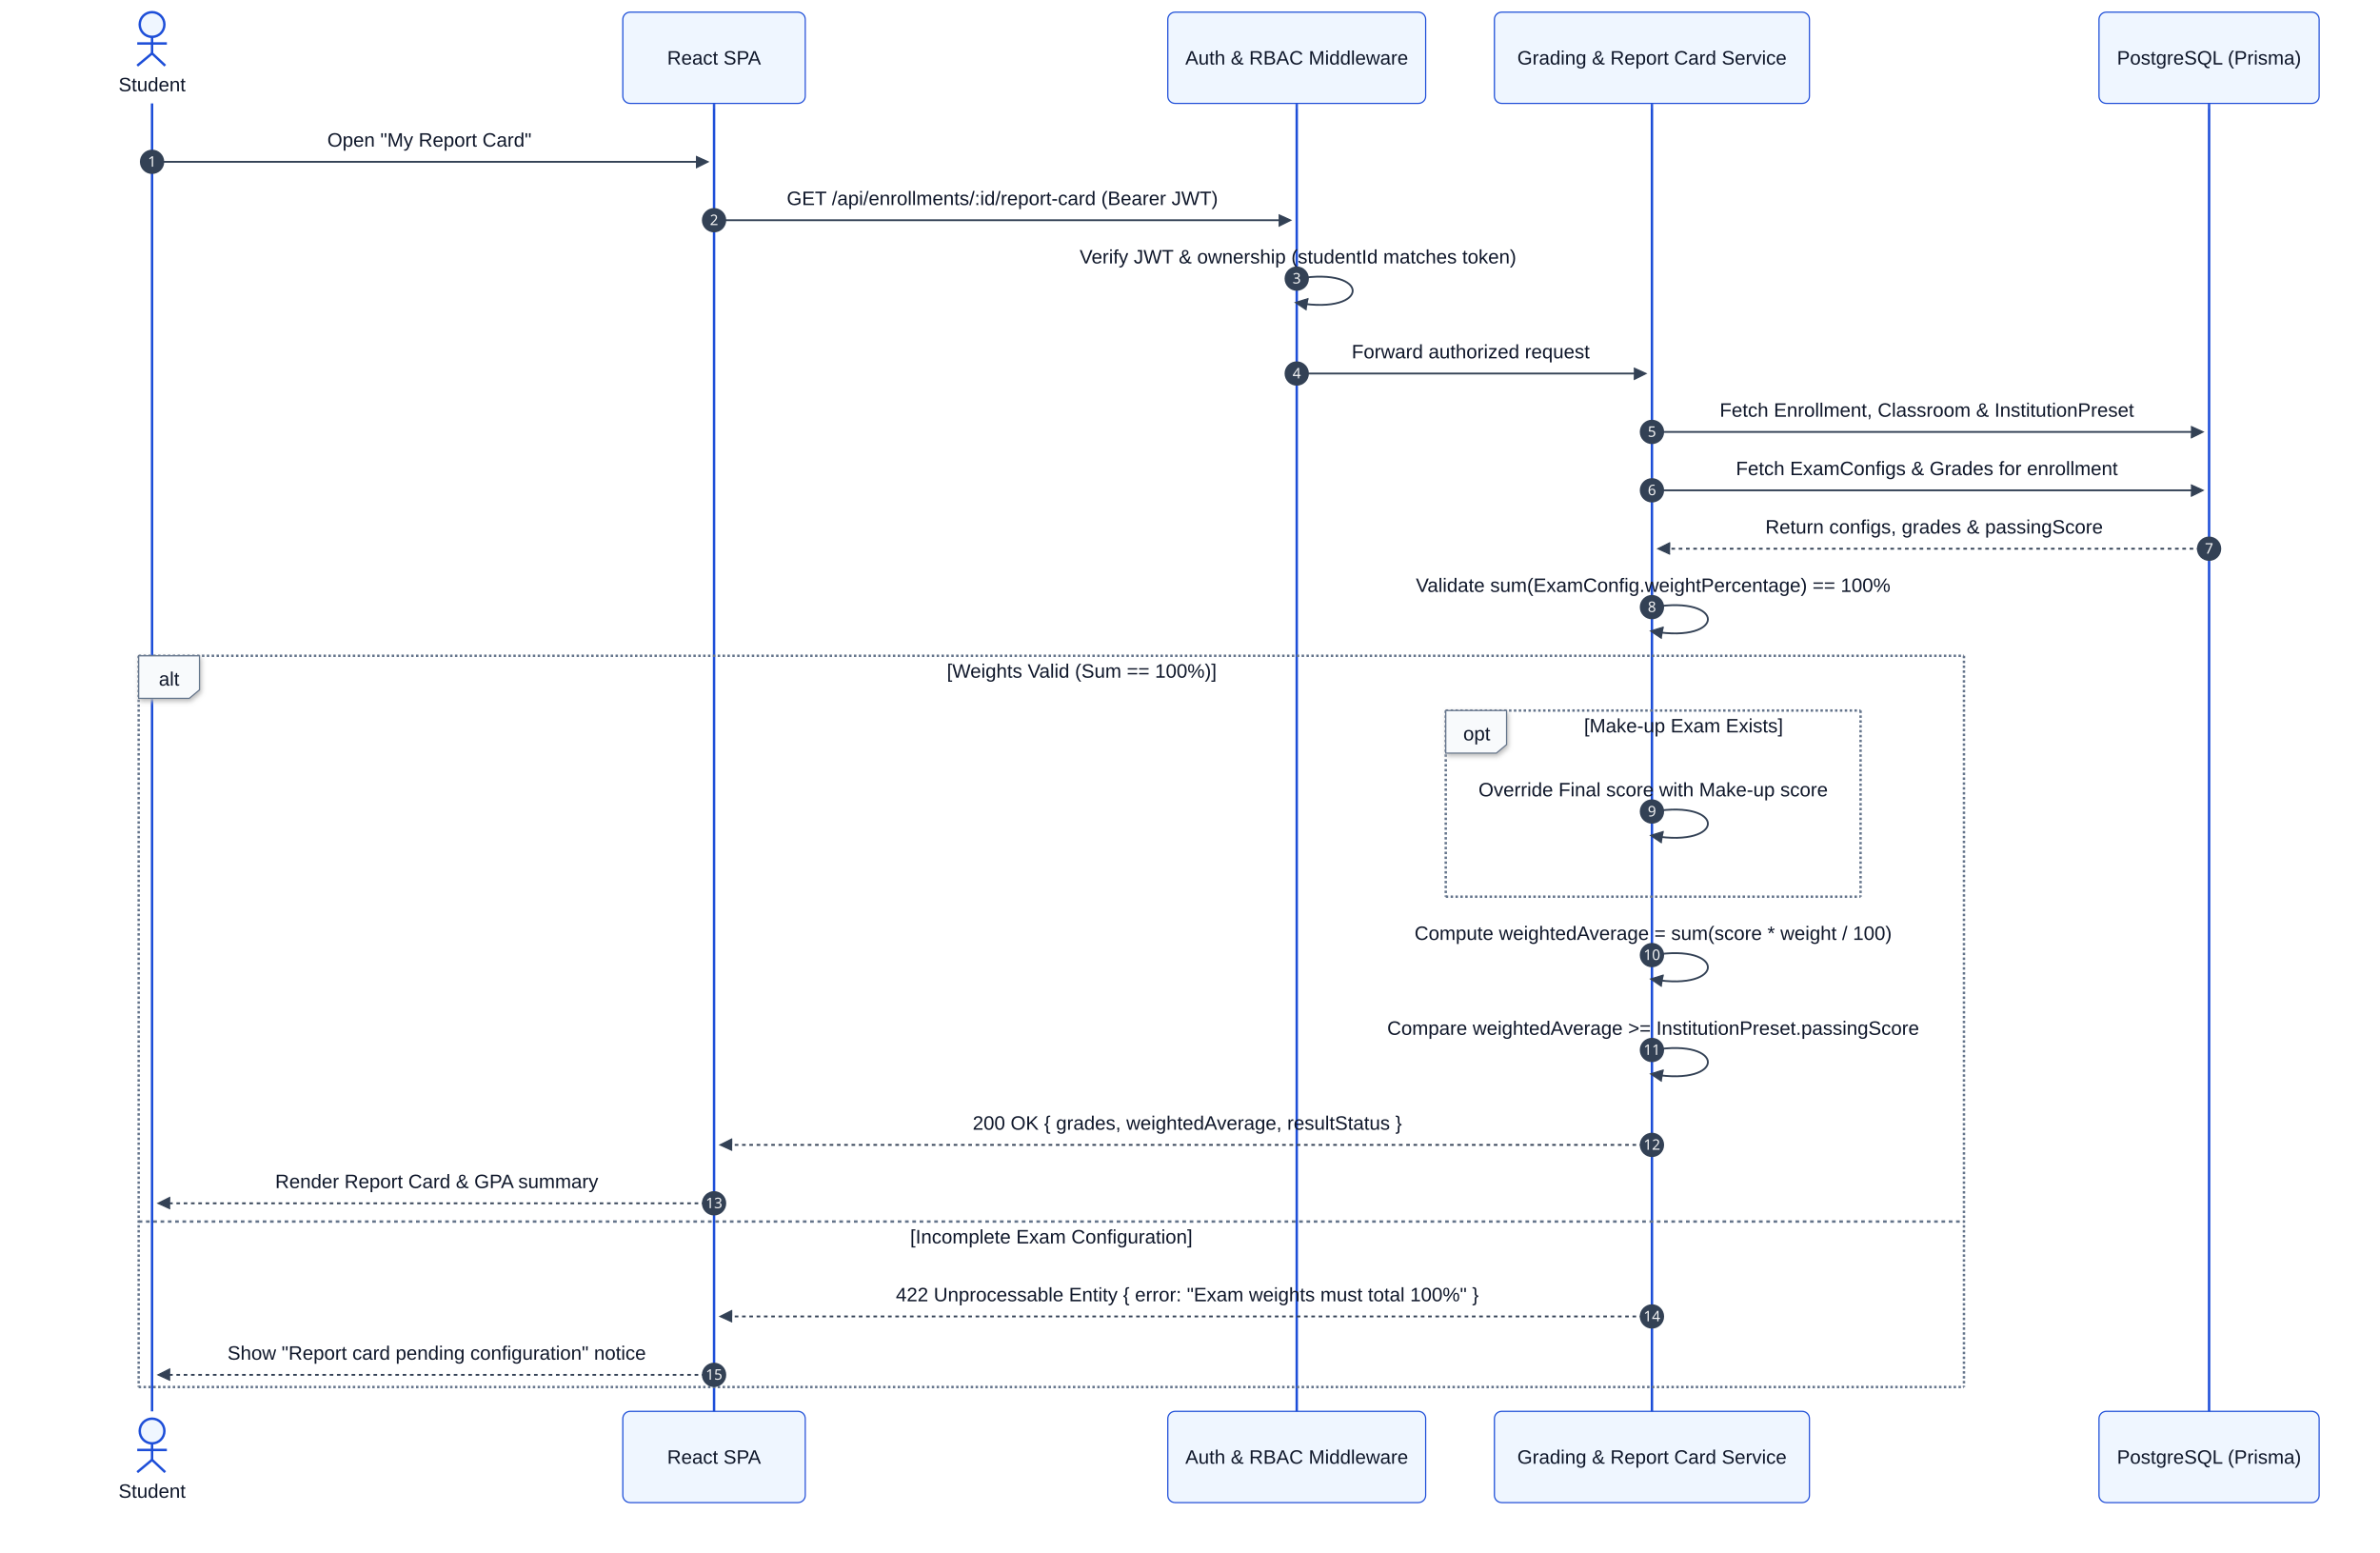
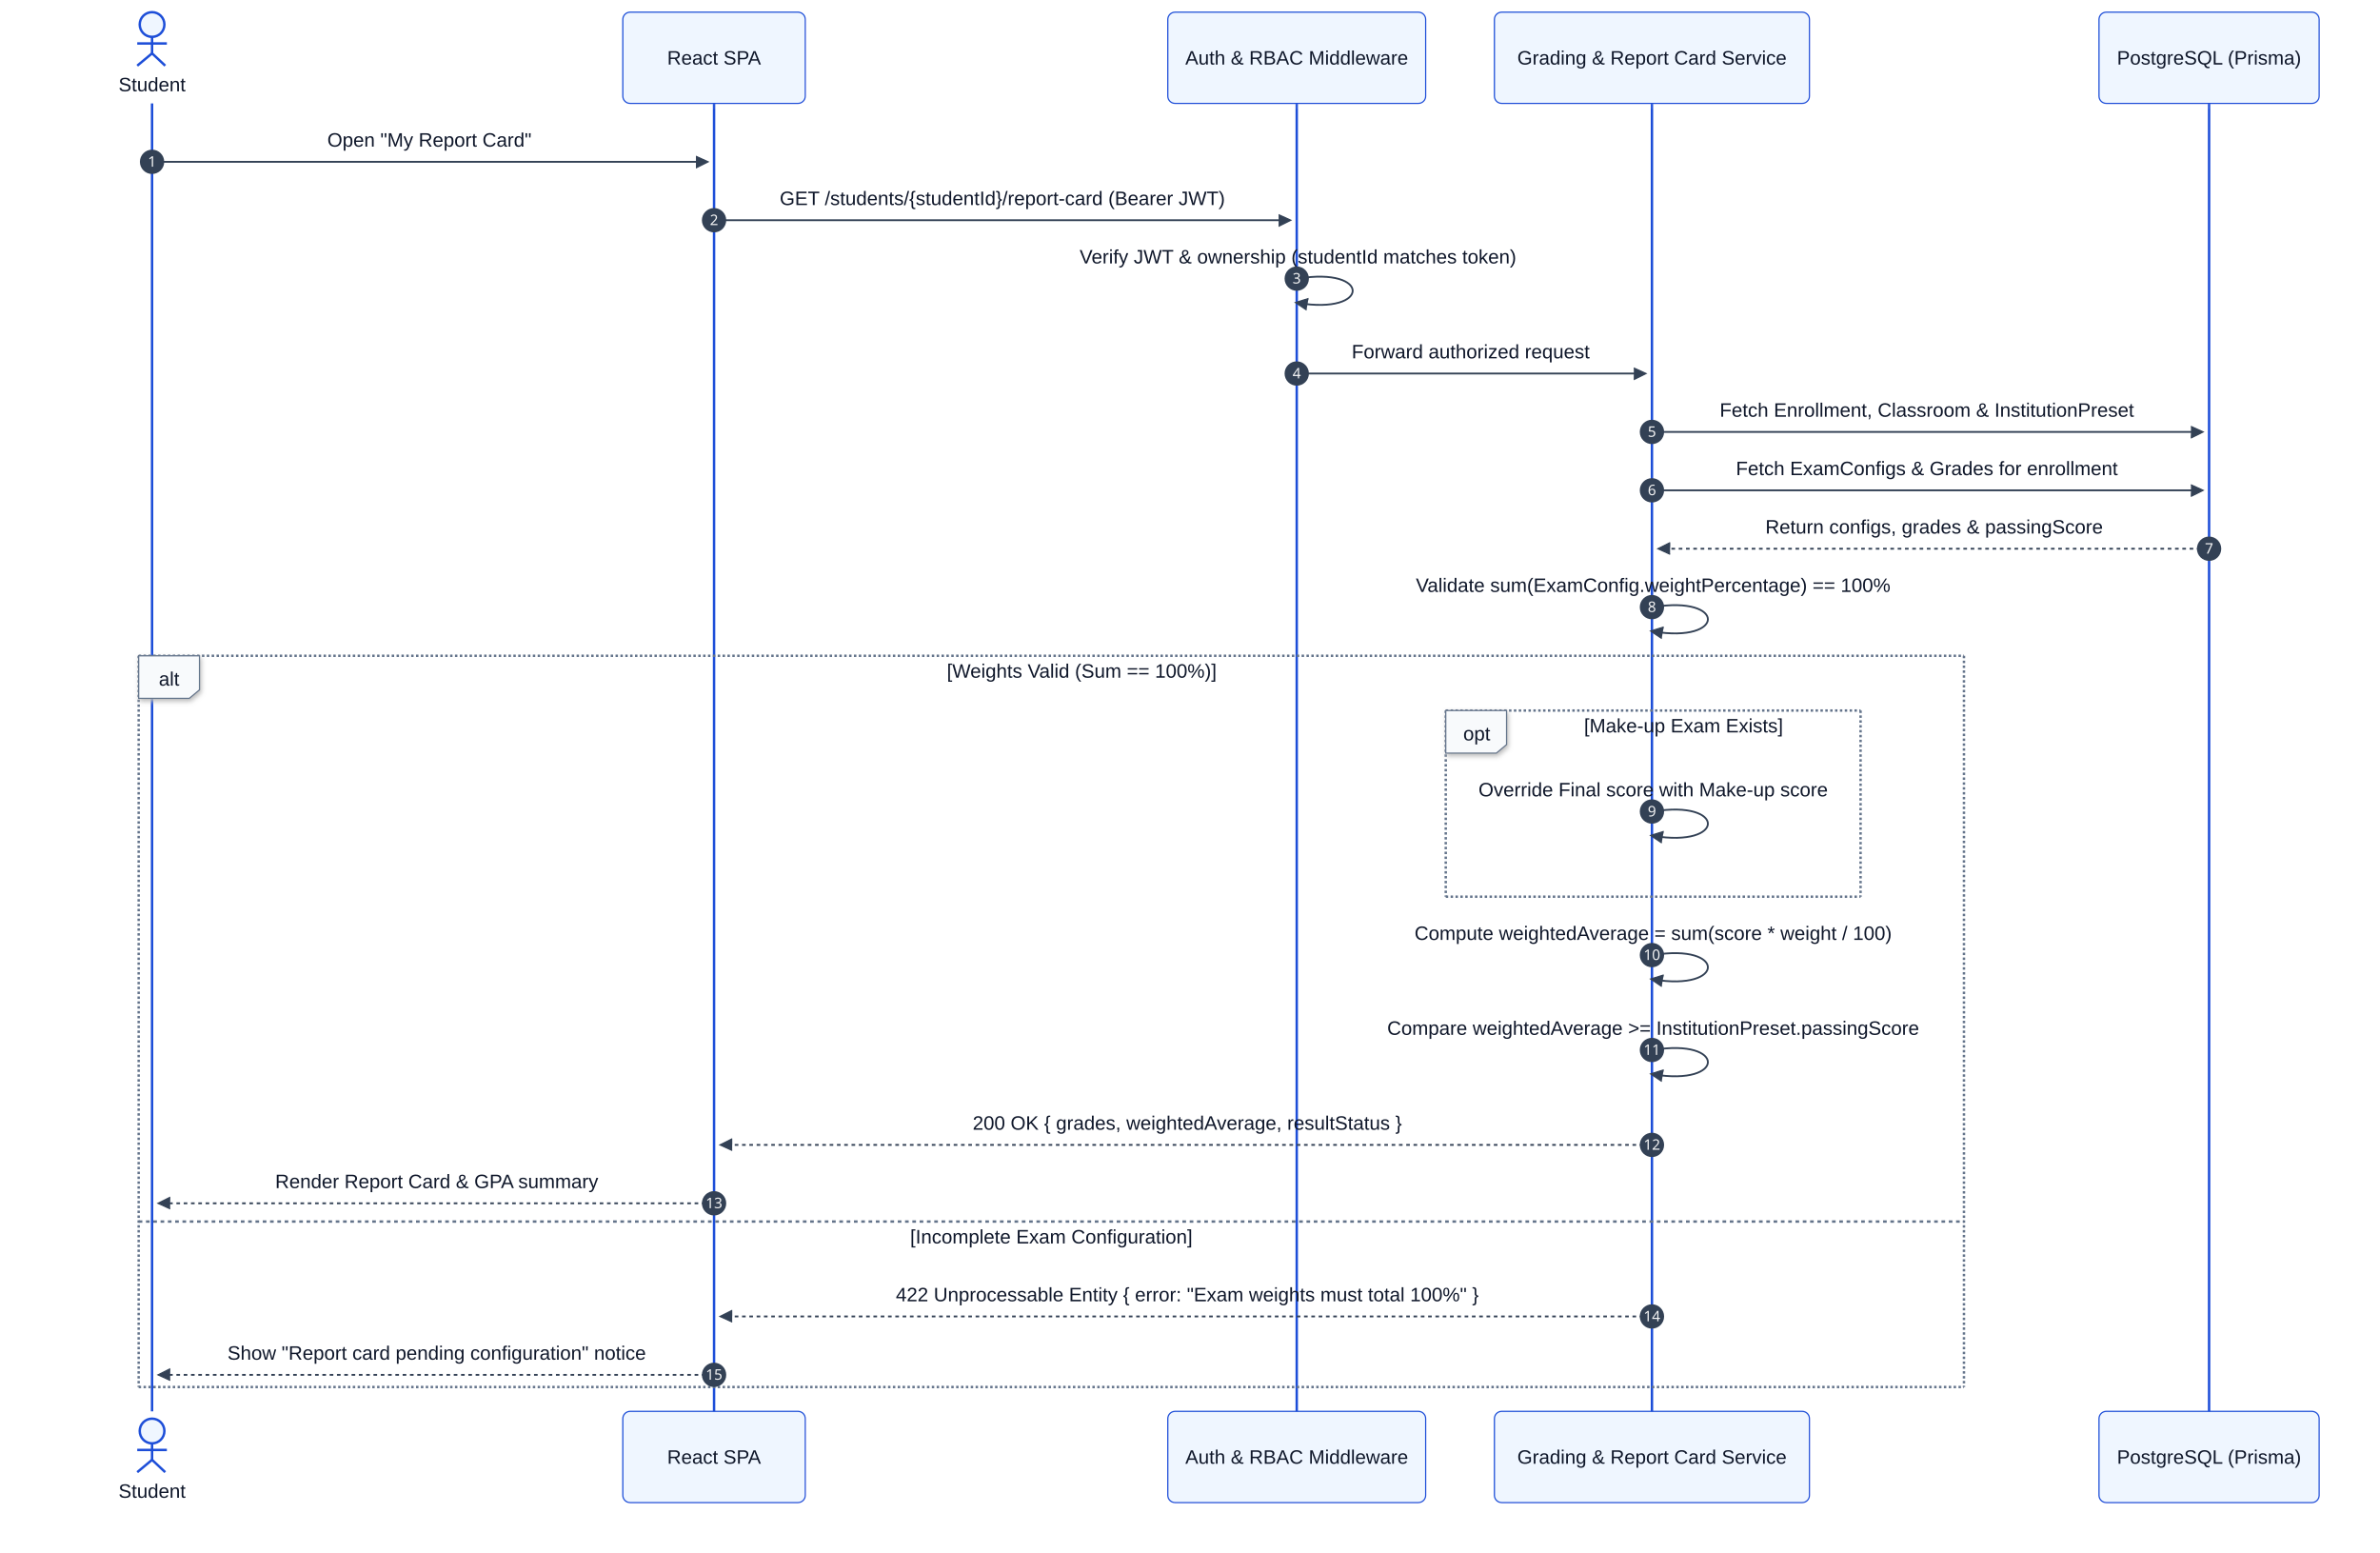
<svg xmlns="http://www.w3.org/2000/svg" xmlns:html="http://www.w3.org/1999/xhtml" id="export-svg" width="100%" style="max-width: 1956.5px; background: rgb(255, 255, 255);" viewBox="-50 -10 1956.5 1276" role="graphics-document document" aria-roledescription="sequence">
  <html:style>p {margin: 0;}</html:style>
  <g>
    <rect x="1675.5" y="1150" fill="#eaeaea" stroke="#666" width="181" height="75" name="DB" rx="6" ry="6" class="actor actor-bottom" data-look="neo" filter="url(#export-svg-drop-shadow)" />
    <text x="1766" y="1187.5" style="text-anchor: middle; font-size: 16px; font-weight: 400;" dominant-baseline="central" alignment-baseline="central" class="actor actor-box">
      <tspan x="1766" dy="0">PostgreSQL (Prisma)</tspan>
    </text>
  </g>
  <g>
    <rect x="1178.5" y="1150" fill="#eaeaea" stroke="#666" width="259" height="75" name="GradeSvc" rx="6" ry="6" class="actor actor-bottom" data-look="neo" filter="url(#export-svg-drop-shadow)" />
    <text x="1308" y="1187.5" style="text-anchor: middle; font-size: 16px; font-weight: 400;" dominant-baseline="central" alignment-baseline="central" class="actor actor-box">
      <tspan x="1308" dy="0">Grading &amp; Report Card Service</tspan>
    </text>
  </g>
  <g>
    <rect x="910" y="1150" fill="#eaeaea" stroke="#666" width="212" height="75" name="MW" rx="6" ry="6" class="actor actor-bottom" data-look="neo" filter="url(#export-svg-drop-shadow)" />
    <text x="1016" y="1187.5" style="text-anchor: middle; font-size: 16px; font-weight: 400;" dominant-baseline="central" alignment-baseline="central" class="actor actor-box">
      <tspan x="1016" dy="0">Auth &amp; RBAC Middleware</tspan>
    </text>
  </g>
  <g>
    <rect x="462" y="1150" fill="#eaeaea" stroke="#666" width="150" height="75" name="Web" rx="6" ry="6" class="actor actor-bottom" data-look="neo" filter="url(#export-svg-drop-shadow)" />
    <text x="537" y="1187.5" style="text-anchor: middle; font-size: 16px; font-weight: 400;" dominant-baseline="central" alignment-baseline="central" class="actor actor-box">
      <tspan x="537" dy="0">React SPA</tspan>
    </text>
  </g>
  <g />
  <g>
    <line id="actor29" x1="1766" y1="75" x2="1766" y2="1150" class="actor-line 200" stroke-width="0.5px" stroke="#999" name="DB" data-et="life-line" data-id="DB" />
    <g id="root-29" data-look="neo" data-et="participant" data-type="participant" data-id="DB">
      <rect x="1675.5" y="0" fill="#eaeaea" stroke="#666" width="181" height="75" name="DB" rx="6" ry="6" class="actor actor-top" data-look="neo" filter="url(#export-svg-drop-shadow)" />
      <text x="1766" y="37.5" style="text-anchor: middle; font-size: 16px; font-weight: 400;" dominant-baseline="central" alignment-baseline="central" class="actor actor-box">
        <tspan x="1766" dy="0">PostgreSQL (Prisma)</tspan>
      </text>
    </g>
  </g>
  <g>
    <line id="actor28" x1="1308" y1="75" x2="1308" y2="1150" class="actor-line 200" stroke-width="0.5px" stroke="#999" name="GradeSvc" data-et="life-line" data-id="GradeSvc" />
    <g id="root-28" data-look="neo" data-et="participant" data-type="participant" data-id="GradeSvc">
      <rect x="1178.5" y="0" fill="#eaeaea" stroke="#666" width="259" height="75" name="GradeSvc" rx="6" ry="6" class="actor actor-top" data-look="neo" filter="url(#export-svg-drop-shadow)" />
      <text x="1308" y="37.5" style="text-anchor: middle; font-size: 16px; font-weight: 400;" dominant-baseline="central" alignment-baseline="central" class="actor actor-box">
        <tspan x="1308" dy="0">Grading &amp; Report Card Service</tspan>
      </text>
    </g>
  </g>
  <g>
    <line id="actor27" x1="1016" y1="75" x2="1016" y2="1150" class="actor-line 200" stroke-width="0.5px" stroke="#999" name="MW" data-et="life-line" data-id="MW" />
    <g id="root-27" data-look="neo" data-et="participant" data-type="participant" data-id="MW">
      <rect x="910" y="0" fill="#eaeaea" stroke="#666" width="212" height="75" name="MW" rx="6" ry="6" class="actor actor-top" data-look="neo" filter="url(#export-svg-drop-shadow)" />
      <text x="1016" y="37.5" style="text-anchor: middle; font-size: 16px; font-weight: 400;" dominant-baseline="central" alignment-baseline="central" class="actor actor-box">
        <tspan x="1016" dy="0">Auth &amp; RBAC Middleware</tspan>
      </text>
    </g>
  </g>
  <g>
    <line id="actor26" x1="537" y1="75" x2="537" y2="1150" class="actor-line 200" stroke-width="0.5px" stroke="#999" name="Web" data-et="life-line" data-id="Web" />
    <g id="root-26" data-look="neo" data-et="participant" data-type="participant" data-id="Web">
      <rect x="462" y="0" fill="#eaeaea" stroke="#666" width="150" height="75" name="Web" rx="6" ry="6" class="actor actor-top" data-look="neo" filter="url(#export-svg-drop-shadow)" />
      <text x="537" y="37.5" style="text-anchor: middle; font-size: 16px; font-weight: 400;" dominant-baseline="central" alignment-baseline="central" class="actor actor-box">
        <tspan x="537" dy="0">React SPA</tspan>
      </text>
    </g>
  </g>
  <g>
    <line id="actor25" x1="75" y1="75" x2="75" y2="1150" class="actor-line 200" stroke-width="0.5px" stroke="#999" name="Student" data-et="life-line" data-id="Student" />
  </g>
  <style>#export-svg{font-family:"trebuchet ms",verdana,arial,sans-serif;font-size:16px;fill:#333;}@keyframes edge-animation-frame{from{stroke-dashoffset:0;}}@keyframes dash{to{stroke-dashoffset:0;}}#export-svg .edge-animation-slow{stroke-dasharray:9,5!important;stroke-dashoffset:900;animation:dash 50s linear infinite;stroke-linecap:round;}#export-svg .edge-animation-fast{stroke-dasharray:9,5!important;stroke-dashoffset:900;animation:dash 20s linear infinite;stroke-linecap:round;}#export-svg .error-icon{fill:hsl(220.588, 100%, 98.333%);}#export-svg .error-text{fill:rgb(8.5, 5.75, 0);stroke:rgb(8.5, 5.75, 0);}#export-svg .edge-thickness-normal{stroke-width:1px;}#export-svg .edge-thickness-thick{stroke-width:3.5px;}#export-svg .edge-pattern-solid{stroke-dasharray:0;}#export-svg .edge-thickness-invisible{stroke-width:0;fill:none;}#export-svg .edge-pattern-dashed{stroke-dasharray:3;}#export-svg .edge-pattern-dotted{stroke-dasharray:2;}#export-svg .marker{fill:#0b0b0b;stroke:#0b0b0b;}#export-svg .marker.cross{stroke:#0b0b0b;}#export-svg svg{font-family:"trebuchet ms",verdana,arial,sans-serif;font-size:16px;}#export-svg p{margin:0;}#export-svg .actor{stroke:#1D4ED8;fill:#EFF6FF;stroke-width:1;}#export-svg rect.actor.outer-path[data-look="neo"]{filter:drop-shadow( 1px 2px 2px rgba(185,185,185,1));}#export-svg rect.note[data-look="neo"]{stroke:#CA8A04;fill:#FEF9C3;filter:drop-shadow( 1px 2px 2px rgba(185,185,185,1));}#export-svg text.actor&gt;tspan{fill:#0F172A;stroke:none;}#export-svg .actor-line{stroke:#1D4ED8;}#export-svg .innerArc{stroke-width:1.5;stroke-dasharray:none;}#export-svg .messageLine0{stroke-width:1.5;stroke-dasharray:none;stroke:#334155;}#export-svg .messageLine1{stroke-width:1.5;stroke-dasharray:2,2;stroke:#334155;}#export-svg [id$="-arrowhead"] path{fill:#334155;stroke:#334155;}#export-svg .sequenceNumber{fill:#f4f4f4;}#export-svg [id$="-sequencenumber"]{fill:#334155;}#export-svg [id$="-crosshead"] path{fill:#334155;stroke:#334155;}#export-svg .messageText{fill:#0F172A;stroke:none;}#export-svg .labelBox{stroke:#64748B;fill:#F8FAFC;filter:drop-shadow( 1px 2px 2px rgba(185,185,185,1));}#export-svg .labelText,#export-svg .labelText&gt;tspan{fill:#0F172A;stroke:none;}#export-svg .loopText,#export-svg .loopText&gt;tspan{fill:#0F172A;stroke:none;}#export-svg .sectionTitle,#export-svg .sectionTitle&gt;tspan{fill:#0F172A;stroke:none;}#export-svg .loopLine{stroke-width:2px;stroke-dasharray:2,2;stroke:#64748B;fill:#64748B;}#export-svg .note{stroke:#CA8A04;fill:#FEF9C3;}#export-svg .noteText,#export-svg .noteText&gt;tspan{fill:#333;stroke:none;}#export-svg .activation0{fill:hsl(-79.412, 100%, 93.333%);stroke:hsl(-79.412, 100%, 83.333%);}#export-svg .activation1{fill:hsl(-79.412, 100%, 93.333%);stroke:hsl(-79.412, 100%, 83.333%);}#export-svg .activation2{fill:hsl(-79.412, 100%, 93.333%);stroke:hsl(-79.412, 100%, 83.333%);}#export-svg .actorPopupMenu{position:absolute;}#export-svg .actorPopupMenuPanel{position:absolute;fill:#EFF6FF;box-shadow:0px 8px 16px 0px rgba(0,0,0,0.2);filter:drop-shadow(3px 5px 2px rgb(0 0 0 / 0.4));}#export-svg .actor-man circle,#export-svg line{fill:#EFF6FF;stroke-width:2px;}#export-svg g rect.rect{filter:drop-shadow( 1px 2px 2px rgba(185,185,185,1));stroke:hsl(40.588, 60%, 83.333%);}#export-svg .node .neo-node{stroke:hsl(40.588, 60%, 83.333%);}#export-svg [data-look="neo"].node rect,#export-svg [data-look="neo"].cluster rect,#export-svg [data-look="neo"].node polygon{stroke:url(#export-svg-gradient);filter:drop-shadow( 1px 2px 2px rgba(185,185,185,1));}#export-svg [data-look="neo"].swimlane.cluster rect{filter:none;}#export-svg [data-look="neo"].node path{stroke:url(#export-svg-gradient);stroke-width:1px;}#export-svg [data-look="neo"].node .outer-path{filter:drop-shadow( 1px 2px 2px rgba(185,185,185,1));}#export-svg [data-look="neo"].node .neo-line path{stroke:hsl(40.588, 60%, 83.333%);filter:none;}#export-svg [data-look="neo"].node circle{stroke:url(#export-svg-gradient);filter:drop-shadow( 1px 2px 2px rgba(185,185,185,1));}#export-svg [data-look="neo"].node circle .state-start{fill:#000000;}#export-svg [data-look="neo"].icon-shape .icon{fill:url(#export-svg-gradient);filter:drop-shadow( 1px 2px 2px rgba(185,185,185,1));}#export-svg [data-look="neo"].icon-shape .icon-neo path{stroke:url(#export-svg-gradient);filter:drop-shadow( 1px 2px 2px rgba(185,185,185,1));}#export-svg :root{--mermaid-font-family:"trebuchet ms",verdana,arial,sans-serif;}</style>
  <g />
  <defs>
    <symbol id="export-svg-computer" width="24" height="24">
      <path transform="scale(.5)" d="M2 2v13h20v-13h-20zm18 11h-16v-9h16v9zm-10.228 6l.466-1h3.524l.467 1h-4.457zm14.228 3h-24l2-6h2.104l-1.33 4h18.45l-1.297-4h2.073l2 6zm-5-10h-14v-7h14v7z" />
    </symbol>
  </defs>
  <defs>
    <symbol id="export-svg-database" fill-rule="evenodd" clip-rule="evenodd">
      <path transform="scale(.5)" d="M12.258.001l.256.004.255.005.253.008.251.01.249.012.247.015.246.016.242.019.241.02.239.023.236.024.233.027.231.028.229.031.225.032.223.034.22.036.217.038.214.04.211.041.208.043.205.045.201.046.198.048.194.05.191.051.187.053.183.054.18.056.175.057.172.059.168.06.163.061.16.063.155.064.15.066.074.033.073.033.071.034.07.034.069.035.068.035.067.035.066.035.064.036.064.036.062.036.06.036.06.037.058.037.058.037.055.038.055.038.053.038.052.038.051.039.05.039.048.039.047.039.045.04.044.04.043.04.041.04.04.041.039.041.037.041.036.041.034.041.033.042.032.042.03.042.029.042.027.042.026.043.024.043.023.043.021.043.02.043.018.044.017.043.015.044.013.044.012.044.011.045.009.044.007.045.006.045.004.045.002.045.001.045v17l-.001.045-.002.045-.004.045-.006.045-.007.045-.009.044-.011.045-.012.044-.013.044-.015.044-.017.043-.018.044-.02.043-.021.043-.023.043-.024.043-.026.043-.027.042-.029.042-.03.042-.032.042-.033.042-.034.041-.036.041-.037.041-.039.041-.04.041-.041.04-.043.04-.044.04-.045.04-.047.039-.048.039-.05.039-.051.039-.052.038-.053.038-.055.038-.055.038-.058.037-.058.037-.06.037-.06.036-.062.036-.064.036-.064.036-.066.035-.067.035-.068.035-.069.035-.07.034-.071.034-.073.033-.074.033-.15.066-.155.064-.16.063-.163.061-.168.06-.172.059-.175.057-.18.056-.183.054-.187.053-.191.051-.194.05-.198.048-.201.046-.205.045-.208.043-.211.041-.214.04-.217.038-.22.036-.223.034-.225.032-.229.031-.231.028-.233.027-.236.024-.239.023-.241.02-.242.019-.246.016-.247.015-.249.012-.251.01-.253.008-.255.005-.256.004-.258.001-.258-.001-.256-.004-.255-.005-.253-.008-.251-.01-.249-.012-.247-.015-.245-.016-.243-.019-.241-.02-.238-.023-.236-.024-.234-.027-.231-.028-.228-.031-.226-.032-.223-.034-.22-.036-.217-.038-.214-.04-.211-.041-.208-.043-.204-.045-.201-.046-.198-.048-.195-.05-.19-.051-.187-.053-.184-.054-.179-.056-.176-.057-.172-.059-.167-.06-.164-.061-.159-.063-.155-.064-.151-.066-.074-.033-.072-.033-.072-.034-.07-.034-.069-.035-.068-.035-.067-.035-.066-.035-.064-.036-.063-.036-.062-.036-.061-.036-.06-.037-.058-.037-.057-.037-.056-.038-.055-.038-.053-.038-.052-.038-.051-.039-.049-.039-.049-.039-.046-.039-.046-.04-.044-.04-.043-.04-.041-.04-.04-.041-.039-.041-.037-.041-.036-.041-.034-.041-.033-.042-.032-.042-.03-.042-.029-.042-.027-.042-.026-.043-.024-.043-.023-.043-.021-.043-.02-.043-.018-.044-.017-.043-.015-.044-.013-.044-.012-.044-.011-.045-.009-.044-.007-.045-.006-.045-.004-.045-.002-.045-.001-.045v-17l.001-.045.002-.045.004-.045.006-.045.007-.045.009-.044.011-.045.012-.044.013-.044.015-.044.017-.043.018-.044.02-.043.021-.043.023-.043.024-.043.026-.043.027-.042.029-.042.03-.042.032-.042.033-.042.034-.041.036-.041.037-.041.039-.041.04-.041.041-.04.043-.04.044-.04.046-.04.046-.039.049-.039.049-.039.051-.039.052-.038.053-.038.055-.038.056-.038.057-.037.058-.037.06-.037.061-.036.062-.036.063-.036.064-.036.066-.035.067-.035.068-.035.069-.035.07-.034.072-.034.072-.033.074-.033.151-.066.155-.064.159-.063.164-.061.167-.06.172-.059.176-.057.179-.056.184-.054.187-.053.19-.051.195-.05.198-.048.201-.046.204-.045.208-.043.211-.041.214-.04.217-.038.22-.036.223-.034.226-.032.228-.031.231-.028.234-.027.236-.024.238-.023.241-.02.243-.019.245-.016.247-.015.249-.012.251-.01.253-.008.255-.005.256-.004.258-.001.258.001zm-9.258 20.499v.01l.001.021.003.021.004.022.005.021.006.022.007.022.009.023.01.022.011.023.012.023.013.023.015.023.016.024.017.023.018.024.019.024.021.024.022.025.023.024.024.025.052.049.056.05.061.051.066.051.07.051.075.051.079.052.084.052.088.052.092.052.097.052.102.051.105.052.11.052.114.051.119.051.123.051.127.05.131.05.135.05.139.048.144.049.147.047.152.047.155.047.16.045.163.045.167.043.171.043.176.041.178.041.183.039.187.039.19.037.194.035.197.035.202.033.204.031.209.03.212.029.216.027.219.025.222.024.226.021.23.02.233.018.236.016.24.015.243.012.246.01.249.008.253.005.256.004.259.001.26-.001.257-.004.254-.005.25-.008.247-.011.244-.012.241-.014.237-.016.233-.018.231-.021.226-.021.224-.024.22-.026.216-.027.212-.028.21-.031.205-.031.202-.034.198-.034.194-.036.191-.037.187-.039.183-.04.179-.04.175-.042.172-.043.168-.044.163-.045.16-.046.155-.046.152-.047.148-.048.143-.049.139-.049.136-.05.131-.05.126-.05.123-.051.118-.052.114-.051.11-.052.106-.052.101-.052.096-.052.092-.052.088-.053.083-.051.079-.052.074-.052.07-.051.065-.051.06-.051.056-.05.051-.05.023-.024.023-.025.021-.024.02-.024.019-.024.018-.024.017-.024.015-.023.014-.024.013-.023.012-.023.01-.023.01-.022.008-.022.006-.022.006-.022.004-.022.004-.021.001-.021.001-.021v-4.127l-.077.055-.08.053-.083.054-.085.053-.087.052-.09.052-.093.051-.095.05-.097.05-.1.049-.102.049-.105.048-.106.047-.109.047-.111.046-.114.045-.115.045-.118.044-.12.043-.122.042-.124.042-.126.041-.128.04-.13.04-.132.038-.134.038-.135.037-.138.037-.139.035-.142.035-.143.034-.144.033-.147.032-.148.031-.15.03-.151.03-.153.029-.154.027-.156.027-.158.026-.159.025-.161.024-.162.023-.163.022-.165.021-.166.02-.167.019-.169.018-.169.017-.171.016-.173.015-.173.014-.175.013-.175.012-.177.011-.178.01-.179.008-.179.008-.181.006-.182.005-.182.004-.184.003-.184.002h-.37l-.184-.002-.184-.003-.182-.004-.182-.005-.181-.006-.179-.008-.179-.008-.178-.01-.176-.011-.176-.012-.175-.013-.173-.014-.172-.015-.171-.016-.17-.017-.169-.018-.167-.019-.166-.02-.165-.021-.163-.022-.162-.023-.161-.024-.159-.025-.157-.026-.156-.027-.155-.027-.153-.029-.151-.03-.15-.03-.148-.031-.146-.032-.145-.033-.143-.034-.141-.035-.14-.035-.137-.037-.136-.037-.134-.038-.132-.038-.13-.04-.128-.04-.126-.041-.124-.042-.122-.042-.12-.044-.117-.043-.116-.045-.113-.045-.112-.046-.109-.047-.106-.047-.105-.048-.102-.049-.1-.049-.097-.05-.095-.05-.093-.052-.09-.051-.087-.052-.085-.053-.083-.054-.08-.054-.077-.054v4.127zm0-5.654v.011l.001.021.003.021.004.021.005.022.006.022.007.022.009.022.01.022.011.023.012.023.013.023.015.024.016.023.017.024.018.024.019.024.021.024.022.024.023.025.024.024.052.05.056.05.061.05.066.051.07.051.075.052.079.051.084.052.088.052.092.052.097.052.102.052.105.052.11.051.114.051.119.052.123.05.127.051.131.05.135.049.139.049.144.048.147.048.152.047.155.046.16.045.163.045.167.044.171.042.176.042.178.04.183.04.187.038.19.037.194.036.197.034.202.033.204.032.209.03.212.028.216.027.219.025.222.024.226.022.23.02.233.018.236.016.24.014.243.012.246.01.249.008.253.006.256.003.259.001.26-.001.257-.003.254-.006.25-.008.247-.01.244-.012.241-.015.237-.016.233-.018.231-.02.226-.022.224-.024.22-.025.216-.027.212-.029.21-.03.205-.032.202-.033.198-.035.194-.036.191-.037.187-.039.183-.039.179-.041.175-.042.172-.043.168-.044.163-.045.16-.045.155-.047.152-.047.148-.048.143-.048.139-.05.136-.049.131-.05.126-.051.123-.051.118-.051.114-.052.11-.052.106-.052.101-.052.096-.052.092-.052.088-.052.083-.052.079-.052.074-.051.07-.052.065-.051.06-.05.056-.051.051-.049.023-.025.023-.024.021-.025.02-.024.019-.024.018-.024.017-.024.015-.023.014-.023.013-.024.012-.022.01-.023.01-.023.008-.022.006-.022.006-.022.004-.021.004-.022.001-.021.001-.021v-4.139l-.077.054-.08.054-.083.054-.085.052-.087.053-.09.051-.093.051-.095.051-.097.05-.1.049-.102.049-.105.048-.106.047-.109.047-.111.046-.114.045-.115.044-.118.044-.12.044-.122.042-.124.042-.126.041-.128.04-.13.039-.132.039-.134.038-.135.037-.138.036-.139.036-.142.035-.143.033-.144.033-.147.033-.148.031-.15.03-.151.03-.153.028-.154.028-.156.027-.158.026-.159.025-.161.024-.162.023-.163.022-.165.021-.166.02-.167.019-.169.018-.169.017-.171.016-.173.015-.173.014-.175.013-.175.012-.177.011-.178.009-.179.009-.179.007-.181.007-.182.005-.182.004-.184.003-.184.002h-.37l-.184-.002-.184-.003-.182-.004-.182-.005-.181-.007-.179-.007-.179-.009-.178-.009-.176-.011-.176-.012-.175-.013-.173-.014-.172-.015-.171-.016-.17-.017-.169-.018-.167-.019-.166-.02-.165-.021-.163-.022-.162-.023-.161-.024-.159-.025-.157-.026-.156-.027-.155-.028-.153-.028-.151-.03-.15-.03-.148-.031-.146-.033-.145-.033-.143-.033-.141-.035-.14-.036-.137-.036-.136-.037-.134-.038-.132-.039-.13-.039-.128-.04-.126-.041-.124-.042-.122-.043-.12-.043-.117-.044-.116-.044-.113-.046-.112-.046-.109-.046-.106-.047-.105-.048-.102-.049-.1-.049-.097-.05-.095-.051-.093-.051-.09-.051-.087-.053-.085-.052-.083-.054-.08-.054-.077-.054v4.139zm0-5.666v.011l.001.02.003.022.004.021.005.022.006.021.007.022.009.023.01.022.011.023.012.023.013.023.015.023.016.024.017.024.018.023.019.024.021.025.022.024.023.024.024.025.052.05.056.05.061.05.066.051.07.051.075.052.079.051.084.052.088.052.092.052.097.052.102.052.105.051.11.052.114.051.119.051.123.051.127.05.131.05.135.05.139.049.144.048.147.048.152.047.155.046.16.045.163.045.167.043.171.043.176.042.178.04.183.04.187.038.19.037.194.036.197.034.202.033.204.032.209.03.212.028.216.027.219.025.222.024.226.021.23.02.233.018.236.017.24.014.243.012.246.01.249.008.253.006.256.003.259.001.26-.001.257-.003.254-.006.25-.008.247-.01.244-.013.241-.014.237-.016.233-.018.231-.02.226-.022.224-.024.22-.025.216-.027.212-.029.21-.03.205-.032.202-.033.198-.035.194-.036.191-.037.187-.039.183-.039.179-.041.175-.042.172-.043.168-.044.163-.045.16-.045.155-.047.152-.047.148-.048.143-.049.139-.049.136-.049.131-.051.126-.05.123-.051.118-.052.114-.051.11-.052.106-.052.101-.052.096-.052.092-.052.088-.052.083-.052.079-.052.074-.052.07-.051.065-.051.06-.051.056-.05.051-.049.023-.025.023-.025.021-.024.02-.024.019-.024.018-.024.017-.024.015-.023.014-.024.013-.023.012-.023.01-.022.01-.023.008-.022.006-.022.006-.022.004-.022.004-.021.001-.021.001-.021v-4.153l-.077.054-.08.054-.083.053-.085.053-.087.053-.09.051-.093.051-.095.051-.097.05-.1.049-.102.048-.105.048-.106.048-.109.046-.111.046-.114.046-.115.044-.118.044-.12.043-.122.043-.124.042-.126.041-.128.04-.13.039-.132.039-.134.038-.135.037-.138.036-.139.036-.142.034-.143.034-.144.033-.147.032-.148.032-.15.03-.151.03-.153.028-.154.028-.156.027-.158.026-.159.024-.161.024-.162.023-.163.023-.165.021-.166.02-.167.019-.169.018-.169.017-.171.016-.173.015-.173.014-.175.013-.175.012-.177.01-.178.01-.179.009-.179.007-.181.006-.182.006-.182.004-.184.003-.184.001-.185.001-.185-.001-.184-.001-.184-.003-.182-.004-.182-.006-.181-.006-.179-.007-.179-.009-.178-.01-.176-.01-.176-.012-.175-.013-.173-.014-.172-.015-.171-.016-.17-.017-.169-.018-.167-.019-.166-.02-.165-.021-.163-.023-.162-.023-.161-.024-.159-.024-.157-.026-.156-.027-.155-.028-.153-.028-.151-.03-.15-.03-.148-.032-.146-.032-.145-.033-.143-.034-.141-.034-.14-.036-.137-.036-.136-.037-.134-.038-.132-.039-.13-.039-.128-.041-.126-.041-.124-.041-.122-.043-.12-.043-.117-.044-.116-.044-.113-.046-.112-.046-.109-.046-.106-.048-.105-.048-.102-.048-.1-.05-.097-.049-.095-.051-.093-.051-.09-.052-.087-.052-.085-.053-.083-.053-.08-.054-.077-.054v4.153zm8.74-8.179l-.257.004-.254.005-.25.008-.247.011-.244.012-.241.014-.237.016-.233.018-.231.021-.226.022-.224.023-.22.026-.216.027-.212.028-.21.031-.205.032-.202.033-.198.034-.194.036-.191.038-.187.038-.183.04-.179.041-.175.042-.172.043-.168.043-.163.045-.16.046-.155.046-.152.048-.148.048-.143.048-.139.049-.136.05-.131.05-.126.051-.123.051-.118.051-.114.052-.11.052-.106.052-.101.052-.096.052-.092.052-.088.052-.083.052-.079.052-.074.051-.07.052-.065.051-.06.05-.056.05-.051.05-.023.025-.023.024-.021.024-.02.025-.019.024-.018.024-.017.023-.015.024-.014.023-.013.023-.012.023-.01.023-.01.022-.008.022-.006.023-.006.021-.004.022-.004.021-.001.021-.001.021.001.021.001.021.004.021.004.022.006.021.006.023.008.022.01.022.01.023.012.023.013.023.014.023.015.024.017.023.018.024.019.024.02.025.021.024.023.024.023.025.051.05.056.05.06.05.065.051.07.052.074.051.079.052.083.052.088.052.092.052.096.052.101.052.106.052.11.052.114.052.118.051.123.051.126.051.131.05.136.05.139.049.143.048.148.048.152.048.155.046.16.046.163.045.168.043.172.043.175.042.179.041.183.04.187.038.191.038.194.036.198.034.202.033.205.032.21.031.212.028.216.027.22.026.224.023.226.022.231.021.233.018.237.016.241.014.244.012.247.011.25.008.254.005.257.004.26.001.26-.001.257-.004.254-.005.25-.008.247-.011.244-.012.241-.014.237-.016.233-.018.231-.021.226-.022.224-.023.22-.026.216-.027.212-.028.21-.031.205-.032.202-.033.198-.034.194-.036.191-.038.187-.038.183-.04.179-.041.175-.042.172-.043.168-.043.163-.045.16-.046.155-.046.152-.048.148-.048.143-.048.139-.049.136-.05.131-.05.126-.051.123-.051.118-.051.114-.052.11-.052.106-.052.101-.052.096-.052.092-.052.088-.052.083-.052.079-.052.074-.051.07-.052.065-.051.06-.05.056-.05.051-.05.023-.025.023-.024.021-.024.02-.025.019-.024.018-.024.017-.023.015-.024.014-.023.013-.023.012-.023.01-.023.01-.022.008-.022.006-.023.006-.021.004-.022.004-.021.001-.021.001-.021-.001-.021-.001-.021-.004-.021-.004-.022-.006-.021-.006-.023-.008-.022-.01-.022-.01-.023-.012-.023-.013-.023-.014-.023-.015-.024-.017-.023-.018-.024-.019-.024-.02-.025-.021-.024-.023-.024-.023-.025-.051-.05-.056-.05-.06-.05-.065-.051-.07-.052-.074-.051-.079-.052-.083-.052-.088-.052-.092-.052-.096-.052-.101-.052-.106-.052-.11-.052-.114-.052-.118-.051-.123-.051-.126-.051-.131-.05-.136-.05-.139-.049-.143-.048-.148-.048-.152-.048-.155-.046-.16-.046-.163-.045-.168-.043-.172-.043-.175-.042-.179-.041-.183-.04-.187-.038-.191-.038-.194-.036-.198-.034-.202-.033-.205-.032-.21-.031-.212-.028-.216-.027-.22-.026-.224-.023-.226-.022-.231-.021-.233-.018-.237-.016-.241-.014-.244-.012-.247-.011-.25-.008-.254-.005-.257-.004-.26-.001-.26.001z" />
    </symbol>
  </defs>
  <defs>
    <symbol id="export-svg-clock" width="24" height="24">
      <path transform="scale(.5)" d="M12 2c5.514 0 10 4.486 10 10s-4.486 10-10 10-10-4.486-10-10 4.486-10 10-10zm0-2c-6.627 0-12 5.373-12 12s5.373 12 12 12 12-5.373 12-12-5.373-12-12-12zm5.848 12.459c.202.038.202.333.001.372-1.907.361-6.045 1.111-6.547 1.111-.719 0-1.301-.582-1.301-1.301 0-.512.77-5.447 1.125-7.445.034-.192.312-.181.343.014l.985 6.238 5.394 1.011z" />
    </symbol>
  </defs>
  <defs>
    <marker id="export-svg-arrowhead" refX="7.9" refY="5" markerUnits="userSpaceOnUse" markerWidth="12" markerHeight="12" orient="auto-start-reverse">
      <path d="M -1 0 L 10 5 L 0 10 z" />
    </marker>
  </defs>
  <defs>
    <marker id="export-svg-crosshead" markerWidth="15" markerHeight="8" orient="auto" refX="4" refY="4.5">
      <path fill="none" stroke="#000000" style="stroke-dasharray: 0px, 0px;" stroke-width="1pt" d="M 1,2 L 6,7 M 6,2 L 1,7" />
    </marker>
  </defs>
  <defs>
    <marker id="export-svg-filled-head" refX="15.5" refY="7" markerWidth="20" markerHeight="28" orient="auto">
      <path d="M 18,7 L9,13 L14,7 L9,1 Z" />
    </marker>
  </defs>
  <defs>
    <marker id="export-svg-sequencenumber" refX="15" refY="15" markerWidth="60" markerHeight="40" orient="auto" markerUnits="userSpaceOnUse">
      <circle cx="15" cy="15" r="10" />
    </marker>
  </defs>
  <defs>
    <marker id="export-svg-solidTopArrowHead" refX="7.9" refY="7.25" markerUnits="userSpaceOnUse" markerWidth="12" markerHeight="12" orient="auto-start-reverse">
      <path d="M 0 0 L 10 8 L 0 8 z" />
    </marker>
  </defs>
  <defs>
    <marker id="export-svg-solidBottomArrowHead" refX="7.9" refY="0.75" markerUnits="userSpaceOnUse" markerWidth="12" markerHeight="12" orient="auto-start-reverse">
      <path d="M 0 0 L 10 0 L 0 8 z" />
    </marker>
  </defs>
  <defs>
    <marker id="export-svg-stickTopArrowHead" refX="7.5" refY="7" markerUnits="userSpaceOnUse" markerWidth="12" markerHeight="12" orient="auto-start-reverse">
      <path d="M 0 0 L 7 7" stroke="black" stroke-width="1.5" fill="none" />
    </marker>
  </defs>
  <defs>
    <marker id="export-svg-stickBottomArrowHead" refX="7.5" refY="0" markerUnits="userSpaceOnUse" markerWidth="12" markerHeight="12" orient="auto-start-reverse">
      <path d="M 0 7 L 7 0" stroke="black" stroke-width="1.5" fill="none" />
    </marker>
  </defs>
  <defs>
    <filter id="export-svg-drop-shadow" height="130%" width="130%">
      <feDropShadow dx="4" dy="4" stdDeviation="0" flood-opacity="0.06" flood-color="#FFFFFF" />
    </filter>
  </defs>
  <g data-et="control-structure" data-id="i12">
    <line x1="1138.5" y1="574" x2="1479.5" y2="574" class="loopLine" />
    <line x1="1479.5" y1="574" x2="1479.5" y2="727" class="loopLine" />
    <line x1="1138.5" y1="727" x2="1479.5" y2="727" class="loopLine" />
    <line x1="1138.5" y1="574" x2="1138.5" y2="727" class="loopLine" />
    <polygon points="1138.5,574 1188.5,574 1188.5,602 1180.1,609 1138.5,609" class="labelBox" />
    <text x="1164" y="594" text-anchor="middle" dominant-baseline="middle" alignment-baseline="middle" style="font-size: 16px; font-weight: 400;" class="labelText">opt</text>
    <text x="1334" y="592" text-anchor="middle" style="font-size: 16px; font-weight: 400;" class="loopText">
      <tspan x="1334">[Make-up Exam Exists]</tspan>
    </text>
  </g>
  <g data-et="control-structure" data-id="i20">
    <line x1="64" y1="529" x2="1564.5" y2="529" class="loopLine" />
    <line x1="1564.5" y1="529" x2="1564.5" y2="1130" class="loopLine" />
    <line x1="64" y1="1130" x2="1564.5" y2="1130" class="loopLine" />
    <line x1="64" y1="529" x2="64" y2="1130" class="loopLine" />
    <line x1="64" y1="994" x2="1564.5" y2="994" class="loopLine" style="stroke-dasharray: 3px, 3px;" />
    <polygon points="64,529 114,529 114,557 105.6,564 64,564" class="labelBox" />
    <text x="89" y="549" text-anchor="middle" dominant-baseline="middle" alignment-baseline="middle" style="font-size: 16px; font-weight: 400;" class="labelText">alt</text>
    <text x="839.25" y="547" text-anchor="middle" style="font-size: 16px; font-weight: 400;" class="loopText">
      <tspan x="839.25">[Weights Valid (Sum == 100%)]</tspan>
    </text>
    <text x="814.25" y="1012" text-anchor="middle" style="font-size: 16px; font-weight: 400;" class="sectionTitle">[Incomplete Exam Configuration]</text>
  </g>
  <g class="actor-man actor-top" name="Student" data-et="participant" data-type="actor" data-id="Student" style="stroke: rgb(29, 78, 216);">
    <line id="actor-man-torso25" x1="75" y1="20.308" x2="75" y2="33.846" />
    <line id="actor-man-arms25" x1="62.815" y1="25.723" x2="87.185" y2="25.723" />
    <line x1="62.815" y1="44" x2="75" y2="33.846" />
    <line x1="75" y1="33.846" x2="85.831" y2="44" />
    <circle cx="75" cy="10.154" r="10.154" width="150" height="75" />
    <text x="75" y="59.5" style="text-anchor: middle; font-size: 16px; font-weight: 400;" dominant-baseline="central" alignment-baseline="central" class="actor actor-man">
      <tspan x="75" dy="0">Student</tspan>
    </text>
  </g>
  <text x="303" y="90" text-anchor="middle" dominant-baseline="middle" alignment-baseline="middle" style="font-size: 16px; font-weight: 400;" class="messageText" dy="1em">Open "My Report Card"</text>
  <line x1="82" y1="123" x2="530" y2="123" class="messageLine0" data-et="message" data-id="i1" data-from="Student" data-to="Web" stroke-width="2" stroke="none" style="fill: none;" marker-end="url(#export-svg-arrowhead)" />
  <line x1="75" y1="123" x2="75" y2="123" stroke-width="0" marker-start="url(#export-svg-sequencenumber)" />
  <text x="75" y="127" font-family="sans-serif" font-size="12px" text-anchor="middle" class="sequenceNumber">1</text>
-   <text x="774" y="138" text-anchor="middle" dominant-baseline="middle" alignment-baseline="middle" style="font-size: 16px; font-weight: 400;" class="messageText" dy="1em">GET /api/enrollments/:id/report-card (Bearer JWT)</text>
+   <text x="774" y="138" text-anchor="middle" dominant-baseline="middle" alignment-baseline="middle" style="font-size: 16px; font-weight: 400;" class="messageText" dy="1em">GET /students/{studentId}/report-card (Bearer JWT)</text>
  <line x1="544" y1="171" x2="1009" y2="171" class="messageLine0" data-et="message" data-id="i2" data-from="Web" data-to="MW" stroke-width="2" stroke="none" style="fill: none;" marker-end="url(#export-svg-arrowhead)" />
  <line x1="537" y1="171" x2="537" y2="171" stroke-width="0" marker-start="url(#export-svg-sequencenumber)" />
  <text x="537" y="175" font-family="sans-serif" font-size="12px" text-anchor="middle" class="sequenceNumber">2</text>
  <text x="1017" y="186" text-anchor="middle" dominant-baseline="middle" alignment-baseline="middle" style="font-size: 16px; font-weight: 400;" class="messageText" dy="1em">Verify JWT &amp; ownership (studentId matches token)</text>
  <path d="M 1017,219 C 1077,209 1077,249 1017,239" class="messageLine0" data-et="message" data-id="i3" data-from="MW" data-to="MW" stroke-width="2" stroke="none" style="fill: none;" marker-end="url(#export-svg-arrowhead)" x1="1023" />
  <line x1="1016" y1="219" x2="1016" y2="219" stroke-width="0" marker-start="url(#export-svg-sequencenumber)" />
  <text x="1016" y="223" font-family="sans-serif" font-size="12px" text-anchor="middle" class="sequenceNumber">3</text>
  <text x="1159" y="264" text-anchor="middle" dominant-baseline="middle" alignment-baseline="middle" style="font-size: 16px; font-weight: 400;" class="messageText" dy="1em">Forward authorized request</text>
  <line x1="1023" y1="297" x2="1301" y2="297" class="messageLine0" data-et="message" data-id="i4" data-from="MW" data-to="GradeSvc" stroke-width="2" stroke="none" style="fill: none;" marker-end="url(#export-svg-arrowhead)" />
  <line x1="1016" y1="297" x2="1016" y2="297" stroke-width="0" marker-start="url(#export-svg-sequencenumber)" />
  <text x="1016" y="301" font-family="sans-serif" font-size="12px" text-anchor="middle" class="sequenceNumber">4</text>
  <text x="1534" y="312" text-anchor="middle" dominant-baseline="middle" alignment-baseline="middle" style="font-size: 16px; font-weight: 400;" class="messageText" dy="1em">Fetch Enrollment, Classroom &amp; InstitutionPreset</text>
  <line x1="1315" y1="345" x2="1759" y2="345" class="messageLine0" data-et="message" data-id="i5" data-from="GradeSvc" data-to="DB" stroke-width="2" stroke="none" style="fill: none;" marker-end="url(#export-svg-arrowhead)" />
  <line x1="1308" y1="345" x2="1308" y2="345" stroke-width="0" marker-start="url(#export-svg-sequencenumber)" />
  <text x="1308" y="349" font-family="sans-serif" font-size="12px" text-anchor="middle" class="sequenceNumber">5</text>
  <text x="1534" y="360" text-anchor="middle" dominant-baseline="middle" alignment-baseline="middle" style="font-size: 16px; font-weight: 400;" class="messageText" dy="1em">Fetch ExamConfigs &amp; Grades for enrollment</text>
  <line x1="1315" y1="393" x2="1759" y2="393" class="messageLine0" data-et="message" data-id="i6" data-from="GradeSvc" data-to="DB" stroke-width="2" stroke="none" style="fill: none;" marker-end="url(#export-svg-arrowhead)" />
  <line x1="1308" y1="393" x2="1308" y2="393" stroke-width="0" marker-start="url(#export-svg-sequencenumber)" />
  <text x="1308" y="397" font-family="sans-serif" font-size="12px" text-anchor="middle" class="sequenceNumber">6</text>
  <text x="1540" y="408" text-anchor="middle" dominant-baseline="middle" alignment-baseline="middle" style="font-size: 16px; font-weight: 400;" class="messageText" dy="1em">Return configs, grades &amp; passingScore</text>
  <line x1="1771" y1="441" x2="1315" y2="441" style="stroke-dasharray: 3px, 3px; fill: none;" class="messageLine1" data-et="message" data-id="i7" data-from="DB" data-to="GradeSvc" stroke-width="2" stroke="none" marker-end="url(#export-svg-arrowhead)" />
  <line x1="1766" y1="441" x2="1766" y2="441" stroke-width="0" marker-start="url(#export-svg-sequencenumber)" />
  <text x="1766" y="445" font-family="sans-serif" font-size="12px" text-anchor="middle" class="sequenceNumber">7</text>
  <text x="1309" y="456" text-anchor="middle" dominant-baseline="middle" alignment-baseline="middle" style="font-size: 16px; font-weight: 400;" class="messageText" dy="1em">Validate sum(ExamConfig.weightPercentage) == 100%</text>
  <path d="M 1309,489 C 1369,479 1369,519 1309,509" class="messageLine0" data-et="message" data-id="i8" data-from="GradeSvc" data-to="GradeSvc" stroke-width="2" stroke="none" style="fill: none;" marker-end="url(#export-svg-arrowhead)" x1="1315" />
  <line x1="1308" y1="489" x2="1308" y2="489" stroke-width="0" marker-start="url(#export-svg-sequencenumber)" />
  <text x="1308" y="493" font-family="sans-serif" font-size="12px" text-anchor="middle" class="sequenceNumber">8</text>
  <text x="1309" y="624" text-anchor="middle" dominant-baseline="middle" alignment-baseline="middle" style="font-size: 16px; font-weight: 400;" class="messageText" dy="1em">Override Final score with Make-up score</text>
  <path d="M 1309,657 C 1369,647 1369,687 1309,677" class="messageLine0" data-et="message" data-id="i11" data-from="GradeSvc" data-to="GradeSvc" stroke-width="2" stroke="none" style="fill: none;" marker-end="url(#export-svg-arrowhead)" x1="1315" />
  <line x1="1308" y1="657" x2="1308" y2="657" stroke-width="0" marker-start="url(#export-svg-sequencenumber)" />
  <text x="1308" y="661" font-family="sans-serif" font-size="12px" text-anchor="middle" class="sequenceNumber">9</text>
  <text x="1309" y="742" text-anchor="middle" dominant-baseline="middle" alignment-baseline="middle" style="font-size: 16px; font-weight: 400;" class="messageText" dy="1em">Compute weightedAverage = sum(score * weight / 100)</text>
  <path d="M 1309,775 C 1369,765 1369,805 1309,795" class="messageLine0" data-et="message" data-id="i13" data-from="GradeSvc" data-to="GradeSvc" stroke-width="2" stroke="none" style="fill: none;" marker-end="url(#export-svg-arrowhead)" x1="1315" />
  <line x1="1308" y1="775" x2="1308" y2="775" stroke-width="0" marker-start="url(#export-svg-sequencenumber)" />
  <text x="1308" y="779" font-family="sans-serif" font-size="12px" text-anchor="middle" class="sequenceNumber">10</text>
  <text x="1309" y="820" text-anchor="middle" dominant-baseline="middle" alignment-baseline="middle" style="font-size: 16px; font-weight: 400;" class="messageText" dy="1em">Compare weightedAverage &gt;= InstitutionPreset.passingScore</text>
  <path d="M 1309,853 C 1369,843 1369,883 1309,873" class="messageLine0" data-et="message" data-id="i14" data-from="GradeSvc" data-to="GradeSvc" stroke-width="2" stroke="none" style="fill: none;" marker-end="url(#export-svg-arrowhead)" x1="1315" />
  <line x1="1308" y1="853" x2="1308" y2="853" stroke-width="0" marker-start="url(#export-svg-sequencenumber)" />
  <text x="1308" y="857" font-family="sans-serif" font-size="12px" text-anchor="middle" class="sequenceNumber">11</text>
  <text x="926" y="898" text-anchor="middle" dominant-baseline="middle" alignment-baseline="middle" style="font-size: 16px; font-weight: 400;" class="messageText" dy="1em">200 OK { grades, weightedAverage, resultStatus }</text>
  <line x1="1313" y1="931" x2="544" y2="931" style="stroke-dasharray: 3px, 3px; fill: none;" class="messageLine1" data-et="message" data-id="i15" data-from="GradeSvc" data-to="Web" stroke-width="2" stroke="none" marker-end="url(#export-svg-arrowhead)" />
  <line x1="1308" y1="931" x2="1308" y2="931" stroke-width="0" marker-start="url(#export-svg-sequencenumber)" />
  <text x="1308" y="935" font-family="sans-serif" font-size="12px" text-anchor="middle" class="sequenceNumber">12</text>
  <text x="309" y="946" text-anchor="middle" dominant-baseline="middle" alignment-baseline="middle" style="font-size: 16px; font-weight: 400;" class="messageText" dy="1em">Render Report Card &amp; GPA summary</text>
  <line x1="542" y1="979" x2="82" y2="979" style="stroke-dasharray: 3px, 3px; fill: none;" class="messageLine1" data-et="message" data-id="i16" data-from="Web" data-to="Student" stroke-width="2" stroke="none" marker-end="url(#export-svg-arrowhead)" />
  <line x1="537" y1="979" x2="537" y2="979" stroke-width="0" marker-start="url(#export-svg-sequencenumber)" />
  <text x="537" y="983" font-family="sans-serif" font-size="12px" text-anchor="middle" class="sequenceNumber">13</text>
  <text x="926" y="1039" text-anchor="middle" dominant-baseline="middle" alignment-baseline="middle" style="font-size: 16px; font-weight: 400;" class="messageText" dy="1em">422 Unprocessable Entity { error: "Exam weights must total 100%" }</text>
  <line x1="1313" y1="1072" x2="544" y2="1072" style="stroke-dasharray: 3px, 3px; fill: none;" class="messageLine1" data-et="message" data-id="i18" data-from="GradeSvc" data-to="Web" stroke-width="2" stroke="none" marker-end="url(#export-svg-arrowhead)" />
  <line x1="1308" y1="1072" x2="1308" y2="1072" stroke-width="0" marker-start="url(#export-svg-sequencenumber)" />
  <text x="1308" y="1076" font-family="sans-serif" font-size="12px" text-anchor="middle" class="sequenceNumber">14</text>
  <text x="309" y="1087" text-anchor="middle" dominant-baseline="middle" alignment-baseline="middle" style="font-size: 16px; font-weight: 400;" class="messageText" dy="1em">Show "Report card pending configuration" notice</text>
  <line x1="542" y1="1120" x2="82" y2="1120" style="stroke-dasharray: 3px, 3px; fill: none;" class="messageLine1" data-et="message" data-id="i19" data-from="Web" data-to="Student" stroke-width="2" stroke="none" marker-end="url(#export-svg-arrowhead)" />
  <line x1="537" y1="1120" x2="537" y2="1120" stroke-width="0" marker-start="url(#export-svg-sequencenumber)" />
  <text x="537" y="1124" font-family="sans-serif" font-size="12px" text-anchor="middle" class="sequenceNumber">15</text>
  <g class="actor-man actor-bottom" name="Student" style="stroke: rgb(29, 78, 216);">
    <line id="actor-man-torso29" x1="75" y1="1176.308" x2="75" y2="1189.846" />
    <line id="actor-man-arms29" x1="62.815" y1="1181.723" x2="87.185" y2="1181.723" />
    <line x1="62.815" y1="1200" x2="75" y2="1189.846" />
    <line x1="75" y1="1189.846" x2="85.831" y2="1200" />
    <circle cx="75" cy="1166.154" r="10.154" width="150" height="75" />
    <text x="75" y="1215.5" style="text-anchor: middle; font-size: 16px; font-weight: 400;" dominant-baseline="central" alignment-baseline="central" class="actor actor-man">
      <tspan x="75" dy="0">Student</tspan>
    </text>
  </g>
</svg>
